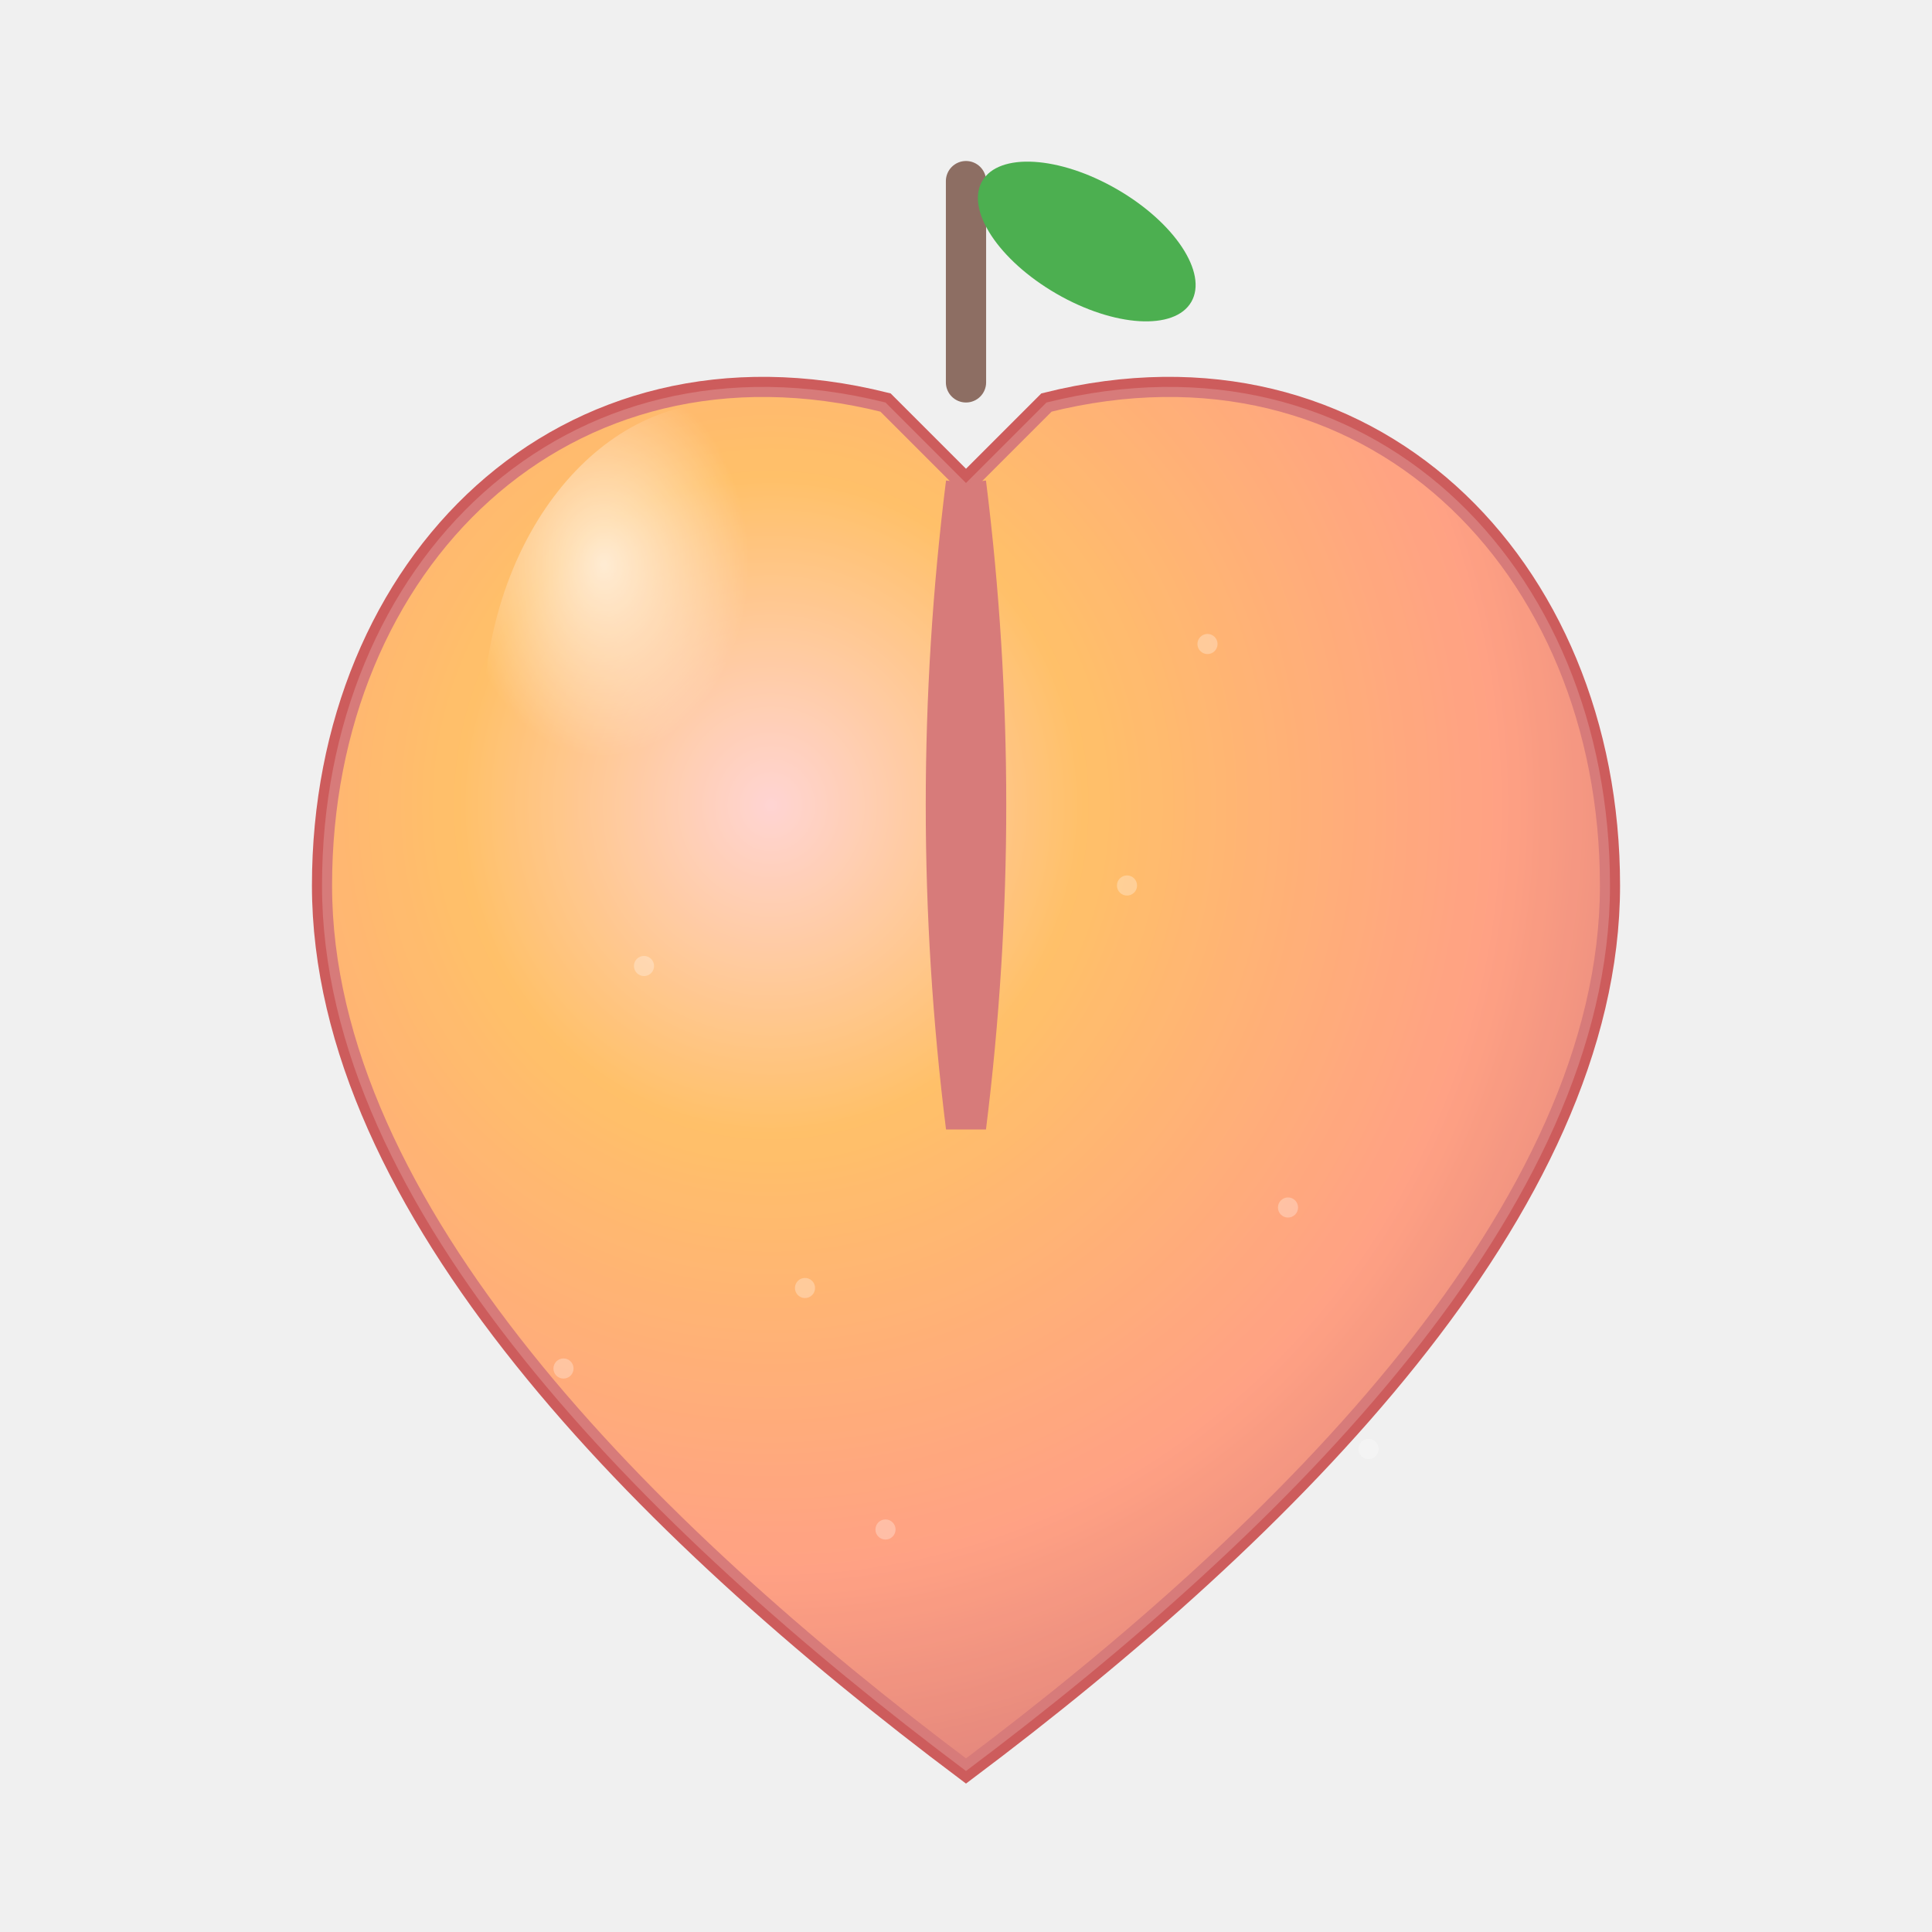
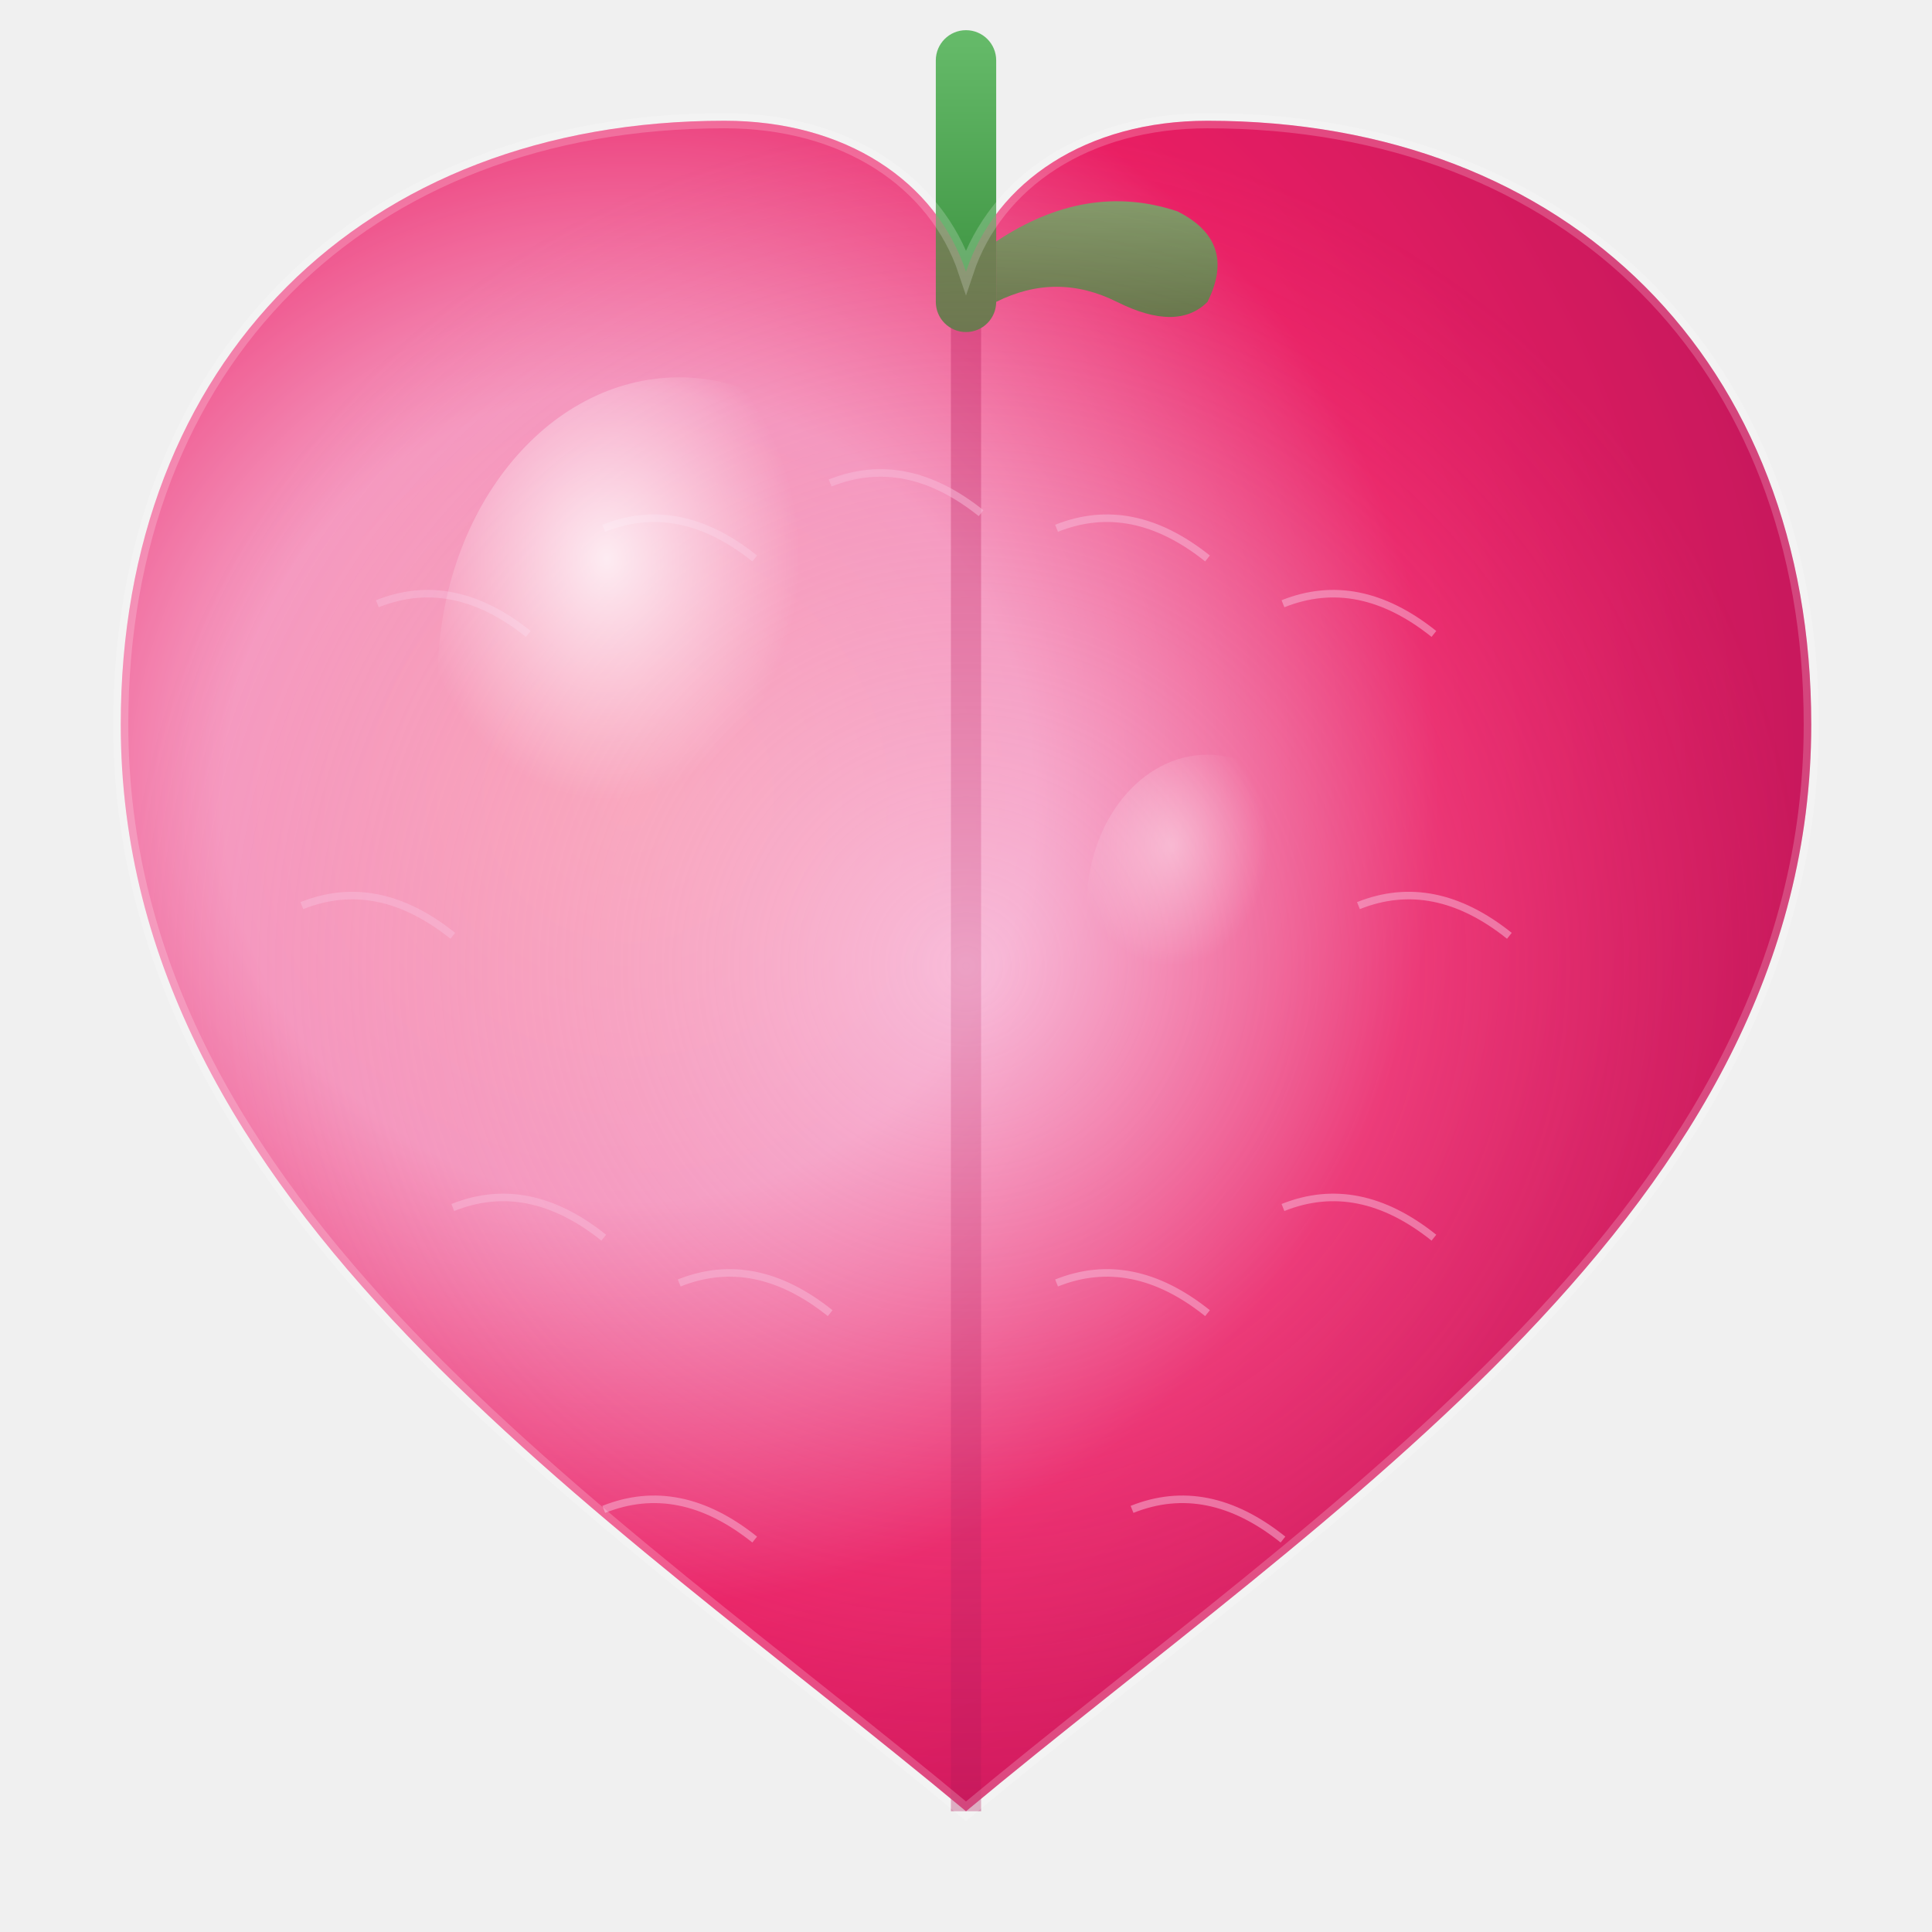
- <svg xmlns="http://www.w3.org/2000/svg" width="96" height="96" viewBox="0 0 96 96">
+ <svg xmlns="http://www.w3.org/2000/svg" width="128" height="128" viewBox="0 0 128 128">
  <defs>
-     <radialGradient id="peachGrad" cx="0.35" cy="0.3" r="0.8">
-       <stop offset="0%" stop-color="#FFCCCB" />
-       <stop offset="30%" stop-color="#FFB347" />
-       <stop offset="70%" stop-color="#FF8C69" />
-       <stop offset="100%" stop-color="#CD5C5C" />
+     <radialGradient id="peachGradient" cx="0.3" cy="0.4" r="0.8">
+       <stop offset="0%" stop-color="#FFCDD2" />
+       <stop offset="30%" stop-color="#F8BBD9" />
+       <stop offset="60%" stop-color="#E91E63" />
+       <stop offset="100%" stop-color="#AD1457" />
    </radialGradient>
-     <radialGradient id="highlight" cx="0.25" cy="0.25" r="0.3">
-       <stop offset="0%" stop-color="#FFFFFF" stop-opacity="0.7" />
+     <linearGradient id="stemGradient" x1="0%" y1="0%" x2="0%" y2="100%">
+       <stop offset="0%" stop-color="#66BB6A" />
+       <stop offset="100%" stop-color="#388E3C" />
+     </linearGradient>
+     <radialGradient id="peachHighlight" cx="0.35" cy="0.3" r="0.4">
+       <stop offset="0%" stop-color="#FFFFFF" stop-opacity="0.8" />
      <stop offset="100%" stop-color="#FFFFFF" stop-opacity="0" />
    </radialGradient>
+     <radialGradient id="fuzzGradient" cx="0.5" cy="0.5" r="0.5">
+       <stop offset="0%" stop-color="#F8BBD9" stop-opacity="0.6" />
+       <stop offset="100%" stop-color="#E91E63" stop-opacity="0.2" />
+     </radialGradient>
  </defs>
-   <path d="M48 88 C32 76 16 60 16 44 C16 28 28 16 44 20 C46 22 48 24 48 24 C48 24 50 22 52 20 C68 16 80 28 80 44 C80 60 64 76 48 88 Z" fill="url(#peachGrad)" stroke="#CD5C5C" stroke-width="1" />
-   <path d="M48 24 Q46 40 48 56 Q50 40 48 24" stroke="#CD5C5C" stroke-width="2" fill="none" />
-   <rect x="47" y="8" width="2" height="12" fill="#8D6E63" rx="1" />
-   <ellipse cx="54" cy="12" rx="6" ry="3" fill="#4CAF50" transform="rotate(30 54 12)" />
-   <ellipse cx="36" cy="36" rx="12" ry="16" fill="url(#highlight)" />
-   <g fill="#FFFFFF" opacity="0.3">
-     <circle cx="32" cy="48" r="0.5" />
-     <circle cx="56" cy="44" r="0.5" />
-     <circle cx="40" cy="64" r="0.5" />
-     <circle cx="64" cy="60" r="0.5" />
-     <circle cx="28" cy="68" r="0.5" />
-     <circle cx="68" cy="72" r="0.5" />
-     <circle cx="44" cy="76" r="0.5" />
-     <circle cx="60" cy="32" r="0.5" />
+   <path d="M64 120             C40 100, 8 80, 8 48             C8 24, 24 8, 48 8             C56 8, 62 12, 64 18             C66 12, 72 8, 80 8             C104 8, 120 24, 120 48             C120 80, 88 100, 64 120 Z" fill="url(#peachGradient)" />
+   <path d="M64 18 Q64 40 64 120" stroke="#AD1457" stroke-width="2" fill="none" opacity="0.4" />
+   <rect x="62" y="2" width="4" height="20" rx="2" fill="url(#stemGradient)" />
+   <path d="M66 16             Q72 12, 78 14             Q82 16, 80 20             Q78 22, 74 20             Q70 18, 66 20 Z" fill="url(#stemGradient)" />
+   <path d="M64 120             C40 100, 8 80, 8 48             C8 24, 24 8, 48 8             C56 8, 62 12, 64 18             C66 12, 72 8, 80 8             C104 8, 120 24, 120 48             C120 80, 88 100, 64 120 Z" fill="url(#fuzzGradient)" />
+   <g stroke="#F8BBD9" stroke-width="0.5" opacity="0.5" fill="none">
+     <path d="M25 40 Q30 38 35 42" />
+     <path d="M40 35 Q45 33 50 37" />
+     <path d="M55 32 Q60 30 65 34" />
+     <path d="M70 35 Q75 33 80 37" />
+     <path d="M85 40 Q90 38 95 42" />
+     <path d="M20 60 Q25 58 30 62" />
+     <path d="M90 60 Q95 58 100 62" />
+     <path d="M30 80 Q35 78 40 82" />
+     <path d="M45 85 Q50 83 55 87" />
+     <path d="M70 85 Q75 83 80 87" />
+     <path d="M85 80 Q90 78 95 82" />
+     <path d="M40 100 Q45 98 50 102" />
+     <path d="M75 100 Q80 98 85 102" />
  </g>
-   <path d="M48 88 C32 76 16 60 16 44 C16 28 28 16 44 20 C46 22 48 24 48 24 C48 24 50 22 52 20 C68 16 80 28 80 44 C80 60 64 76 48 88 Z" fill="#FFF5EE" opacity="0.2" />
+   <ellipse cx="45" cy="45" rx="16" ry="20" fill="url(#peachHighlight)" />
+   <ellipse cx="80" cy="60" rx="8" ry="10" fill="url(#peachHighlight)" opacity="0.5" />
+   <path d="M64 120             C40 100, 8 80, 8 48             C8 24, 24 8, 48 8             C56 8, 62 12, 64 18             C66 12, 72 8, 80 8             C104 8, 120 24, 120 48             C120 80, 88 100, 64 120 Z" fill="none" stroke="#FFFFFF" stroke-width="1" opacity="0.2" />
</svg>
